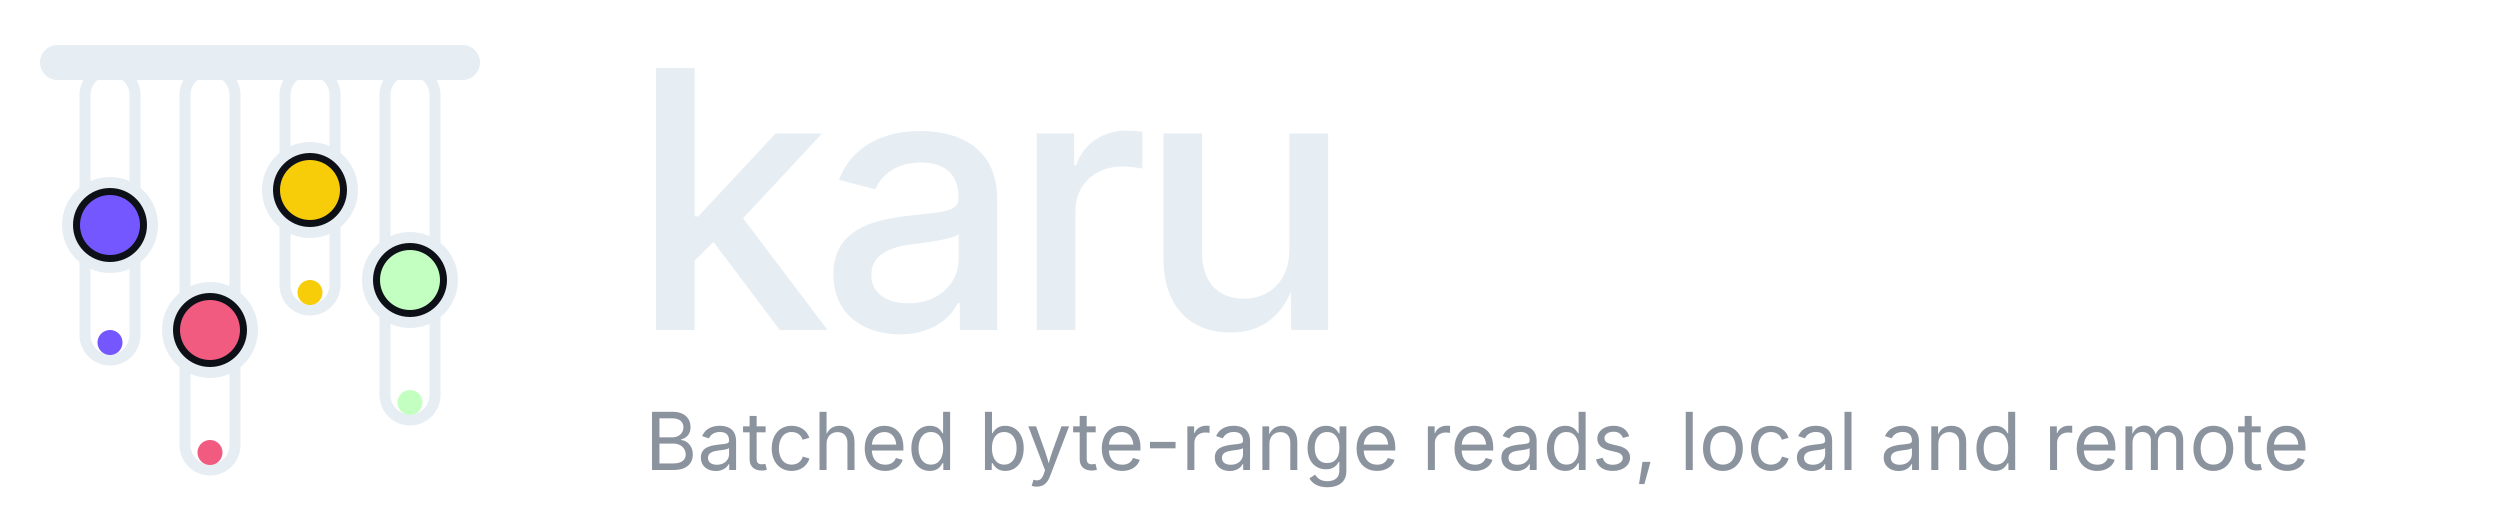
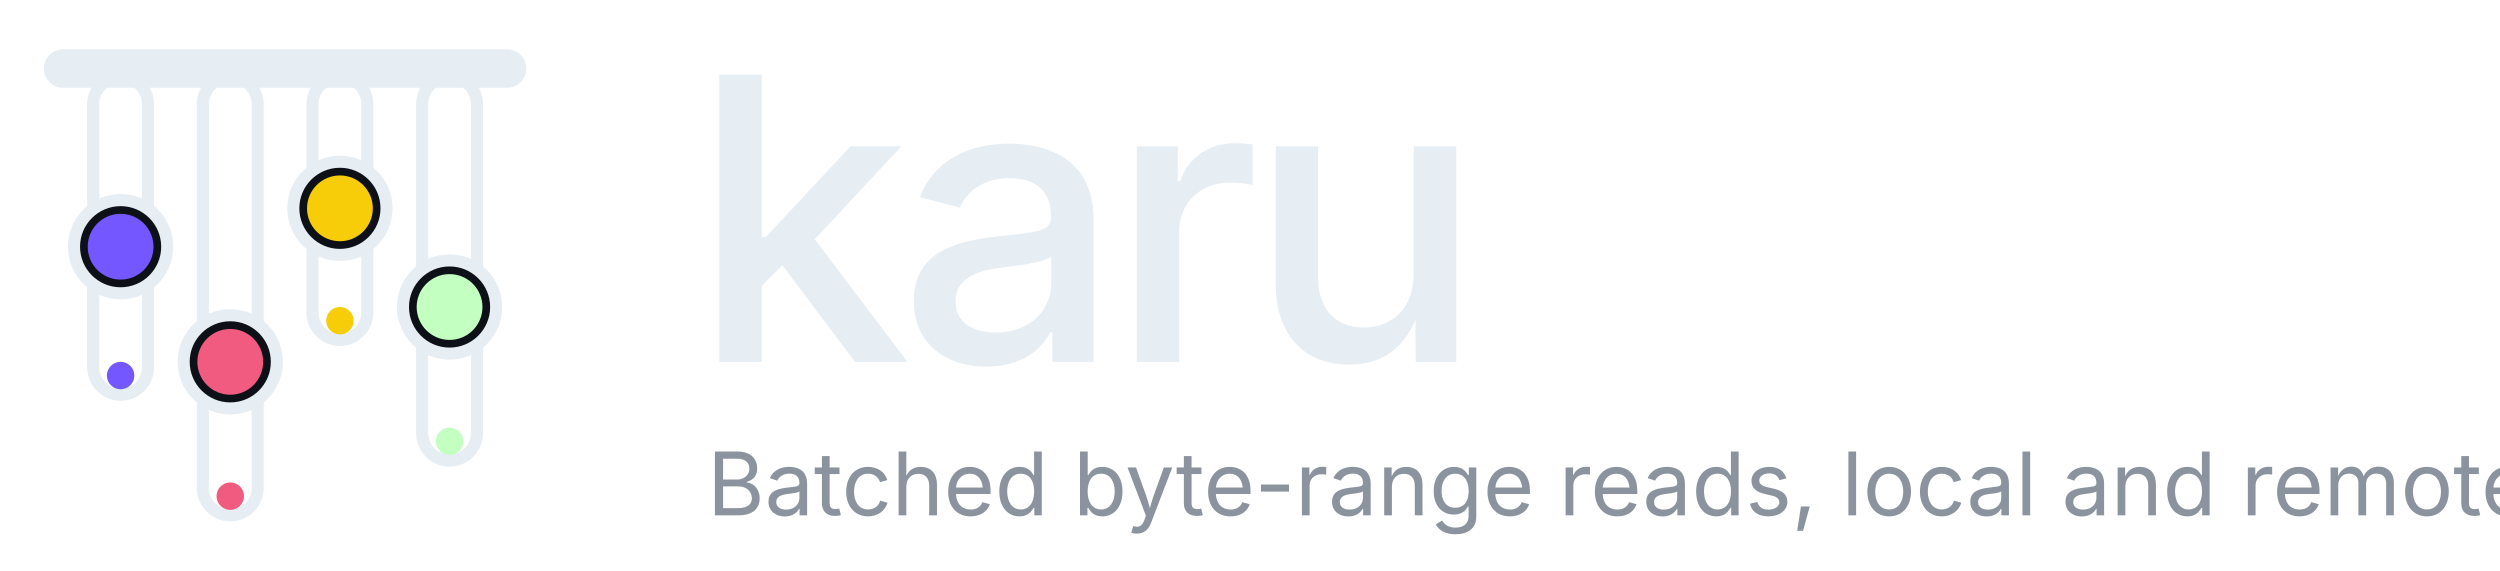
- <svg xmlns="http://www.w3.org/2000/svg" width="500" height="104" viewBox="0 0 500 104" role="img" aria-label="karu, batched byte-range reads, local and remote">
+ <svg xmlns="http://www.w3.org/2000/svg" width="456" height="104" viewBox="0 0 456 104" role="img" aria-label="karu, batched byte-range reads, local and remote">
  <style>
.wm{font-family:'Inter',system-ui,-apple-system,'Segoe UI',Roboto,Arial,sans-serif;font-weight:500;fill:#e6edf3}
.tag{font-family:'Inter',system-ui,-apple-system,'Segoe UI',Roboto,Arial,sans-serif;font-weight:400;fill:#8b949e}
.edge{fill:none;stroke:#e6edf3;stroke-width:2.2}.bead{fill:#0d1117}@keyframes f0{0%,8%{stroke-dashoffset:50.5;animation-timing-function:linear}40%{stroke-dashoffset:0}80%{stroke-dashoffset:0;animation-timing-function:linear}92%,100%{stroke-dashoffset:50.5}}.f0{animation:f0 8s infinite}@keyframes f1{0%,8%{stroke-dashoffset:72.5;animation-timing-function:linear}62%{stroke-dashoffset:0}80%{stroke-dashoffset:0;animation-timing-function:linear}92%,100%{stroke-dashoffset:72.5}}.f1{animation:f1 8s infinite}@keyframes f2{0%,8%{stroke-dashoffset:40.5;animation-timing-function:linear}30%{stroke-dashoffset:0}80%{stroke-dashoffset:0;animation-timing-function:linear}92%,100%{stroke-dashoffset:40.5}}.f2{animation:f2 8s infinite}@keyframes f3{0%,8%{stroke-dashoffset:62.5;animation-timing-function:linear}50%{stroke-dashoffset:0}80%{stroke-dashoffset:0;animation-timing-function:linear}92%,100%{stroke-dashoffset:62.5}}.f3{animation:f3 8s infinite}@keyframes k0{0%,25.1%{opacity:0}27.1%,84.6%{opacity:1}86.6%,100%{opacity:0}}.k0{animation:k0 8s cubic-bezier(.45,0,.25,1) infinite}@keyframes k1{0%,43.8%{opacity:0}45.8%,83.1%{opacity:1}85.1%,100%{opacity:0}}.k1{animation:k1 8s cubic-bezier(.45,0,.25,1) infinite}@keyframes k2{0%,18.9%{opacity:0}20.9%,85.1%{opacity:1}87.1%,100%{opacity:0}}.k2{animation:k2 8s cubic-bezier(.45,0,.25,1) infinite}@keyframes k3{0%,33.5%{opacity:0}35.5%,83.7%{opacity:1}85.7%,100%{opacity:0}}.k3{animation:k3 8s cubic-bezier(.45,0,.25,1) infinite}@media (prefers-reduced-motion:reduce){.f,.k{animation:none}.f{stroke-dashoffset:0}.k{opacity:1}}
</style>
  <g transform="translate(2,0)">
    <rect class="edge" x="15" y="14" width="10" height="58" rx="5" />
    <line class="f f0" x1="20" y1="18" x2="20" y2="68.5" stroke="#7457ff" stroke-width="5" stroke-linecap="round" stroke-dasharray="50.5" stroke-dashoffset="50.5" />
    <rect class="edge" x="35" y="14" width="10" height="80" rx="5" />
    <line class="f f1" x1="40" y1="18" x2="40" y2="90.5" stroke="#f05b7f" stroke-width="5" stroke-linecap="round" stroke-dasharray="72.5" stroke-dashoffset="72.5" />
    <rect class="edge" x="55" y="14" width="10" height="48" rx="5" />
    <line class="f f2" x1="60" y1="18" x2="60" y2="58.5" stroke="#f7cc09" stroke-width="5" stroke-linecap="round" stroke-dasharray="40.5" stroke-dashoffset="40.5" />
    <rect class="edge" x="75" y="14" width="10" height="70" rx="5" />
    <line class="f f3" x1="80" y1="18" x2="80" y2="80.5" stroke="#c4ffc2" stroke-width="5" stroke-linecap="round" stroke-dasharray="62.5" stroke-dashoffset="62.5" />
    <rect x="6" y="9" width="88" height="7" rx="3.5" fill="#e6edf3" />
    <circle class="edge bead" cx="20" cy="45" r="8.5" />
    <circle class="k k0" cx="20" cy="45" r="6" fill="#7457ff" />
    <circle class="edge bead" cx="40" cy="66" r="8.5" />
    <circle class="k k1" cx="40" cy="66" r="6" fill="#f05b7f" />
    <circle class="edge bead" cx="60" cy="38" r="8.5" />
    <circle class="k k2" cx="60" cy="38" r="6" fill="#f7cc09" />
    <circle class="edge bead" cx="80" cy="56" r="8.5" />
    <circle class="k k3" cx="80" cy="56" r="6" fill="#c4ffc2" />
  </g>
  <text class="wm" x="126" y="66" font-size="72" letter-spacing="-2.5">karu</text>
  <text class="tag" x="129" y="94" font-size="16">Batched byte-range reads, local and remote</text>
</svg>
